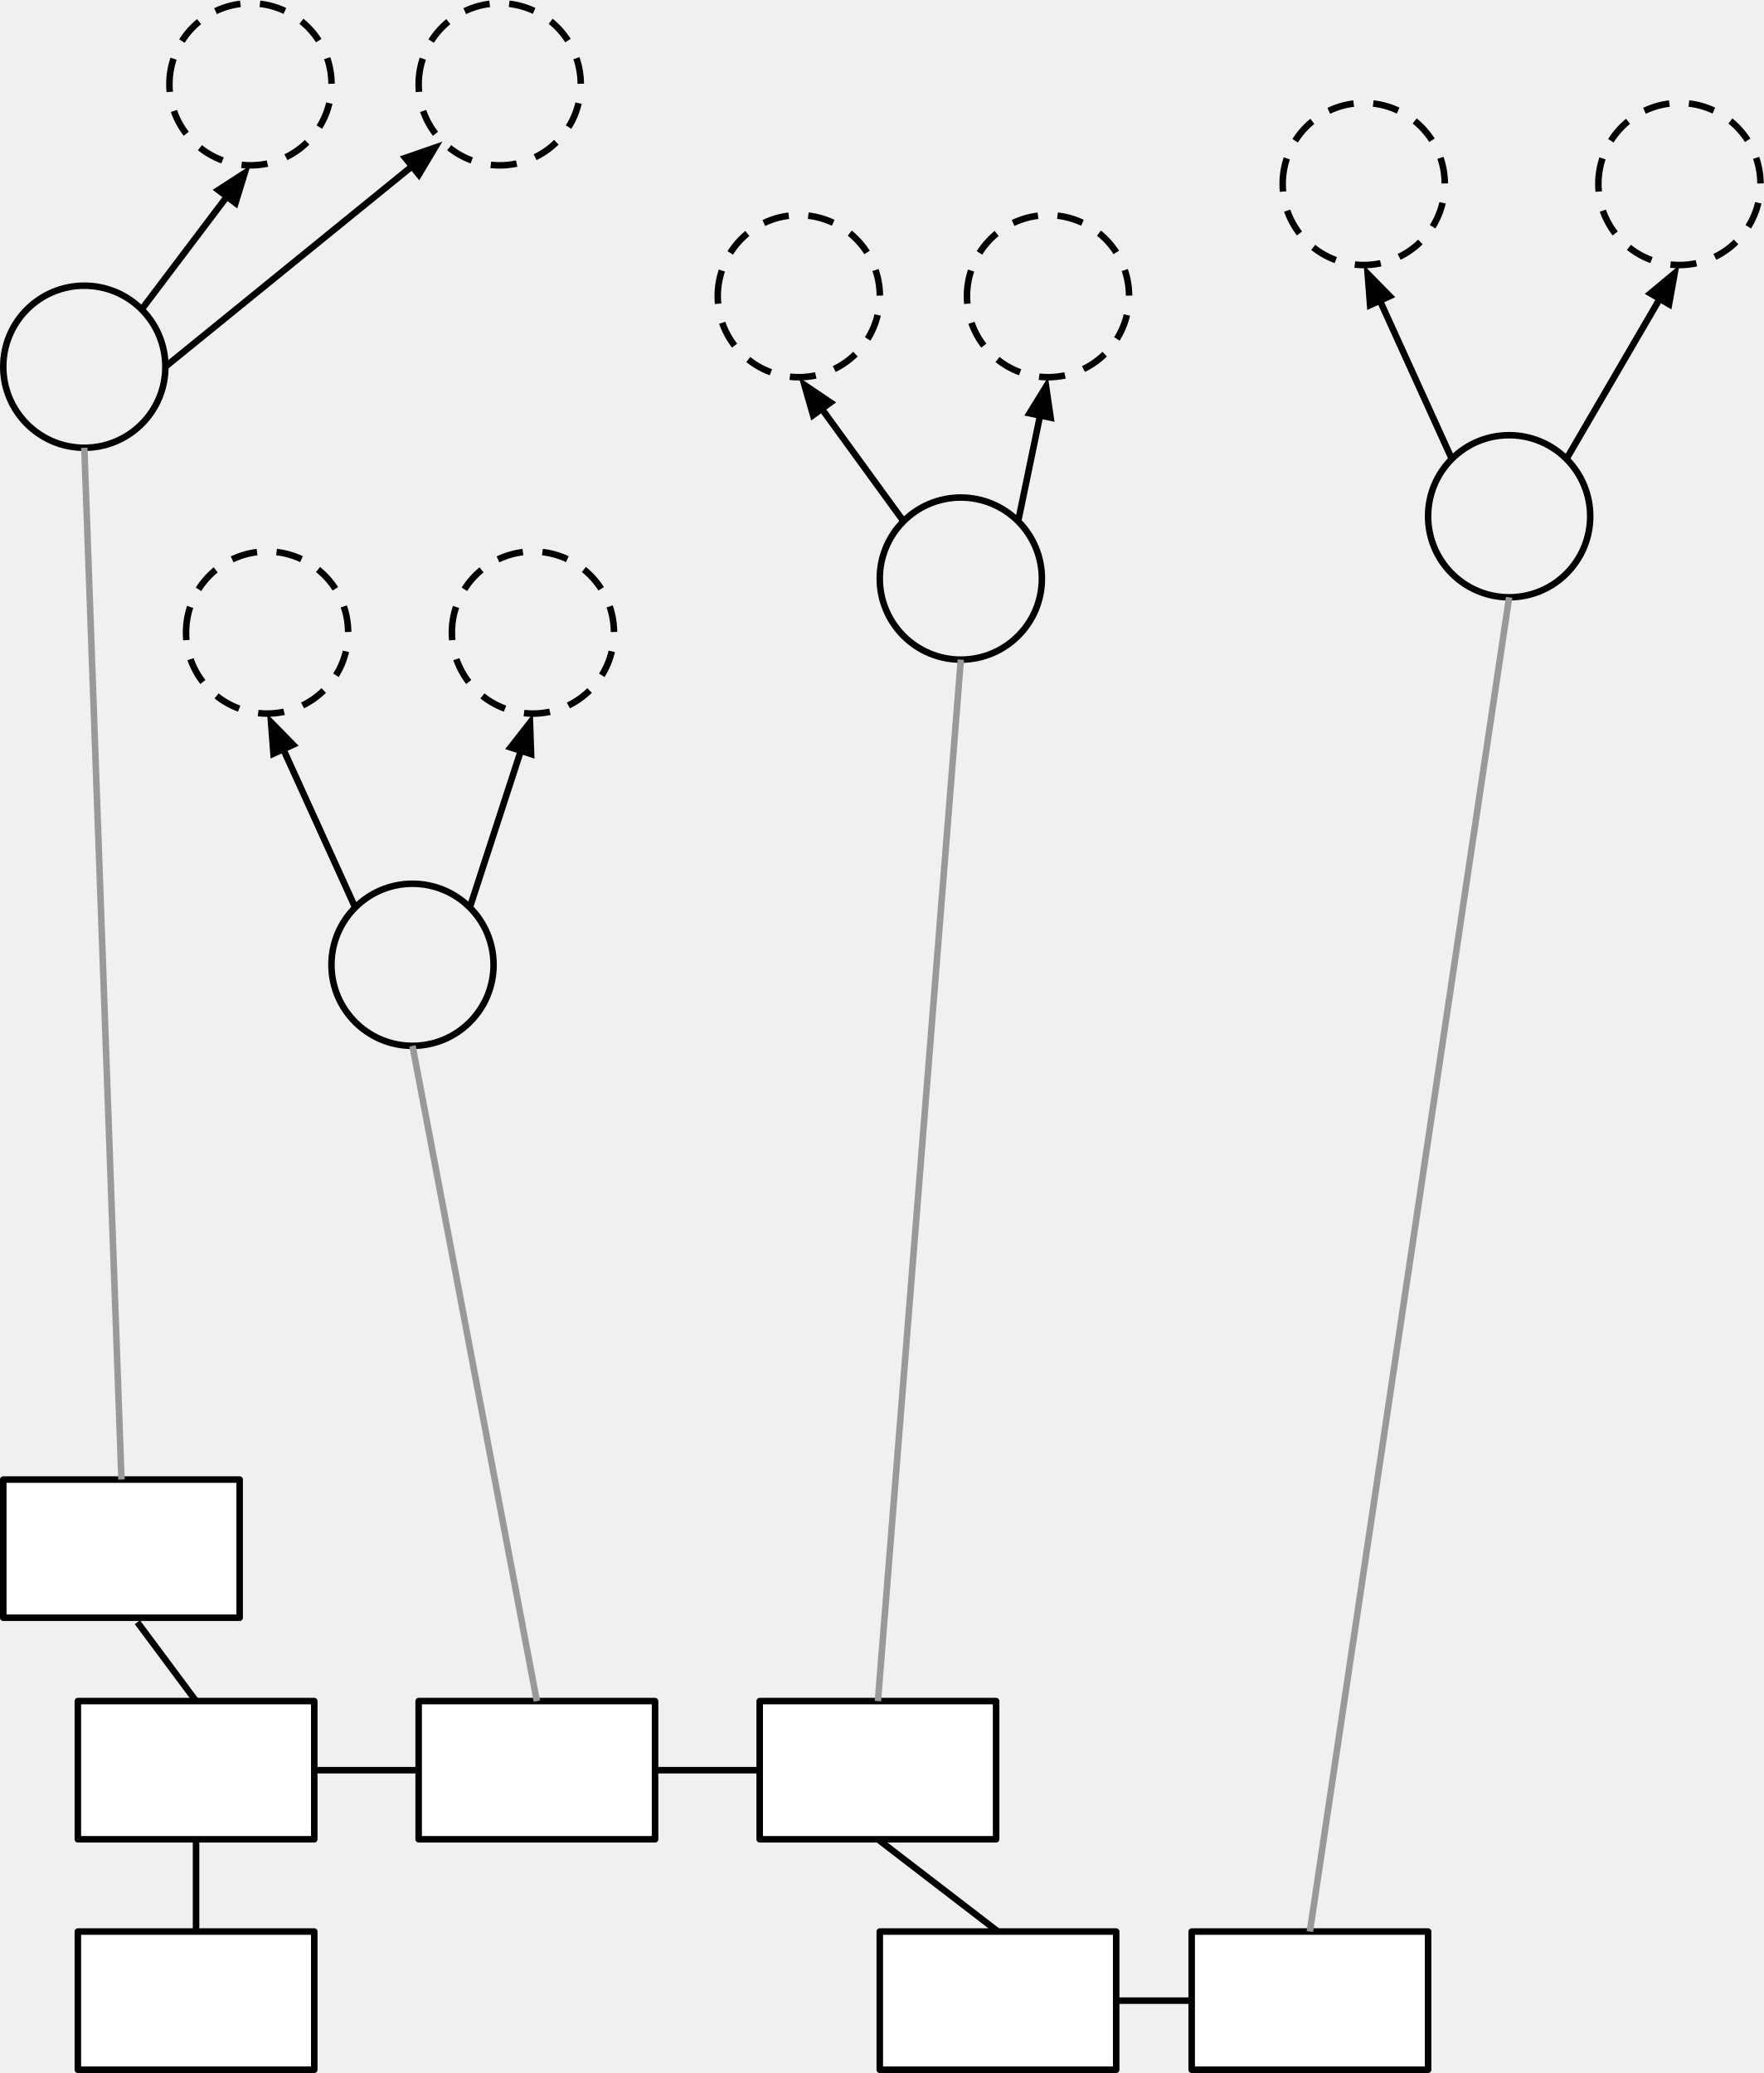
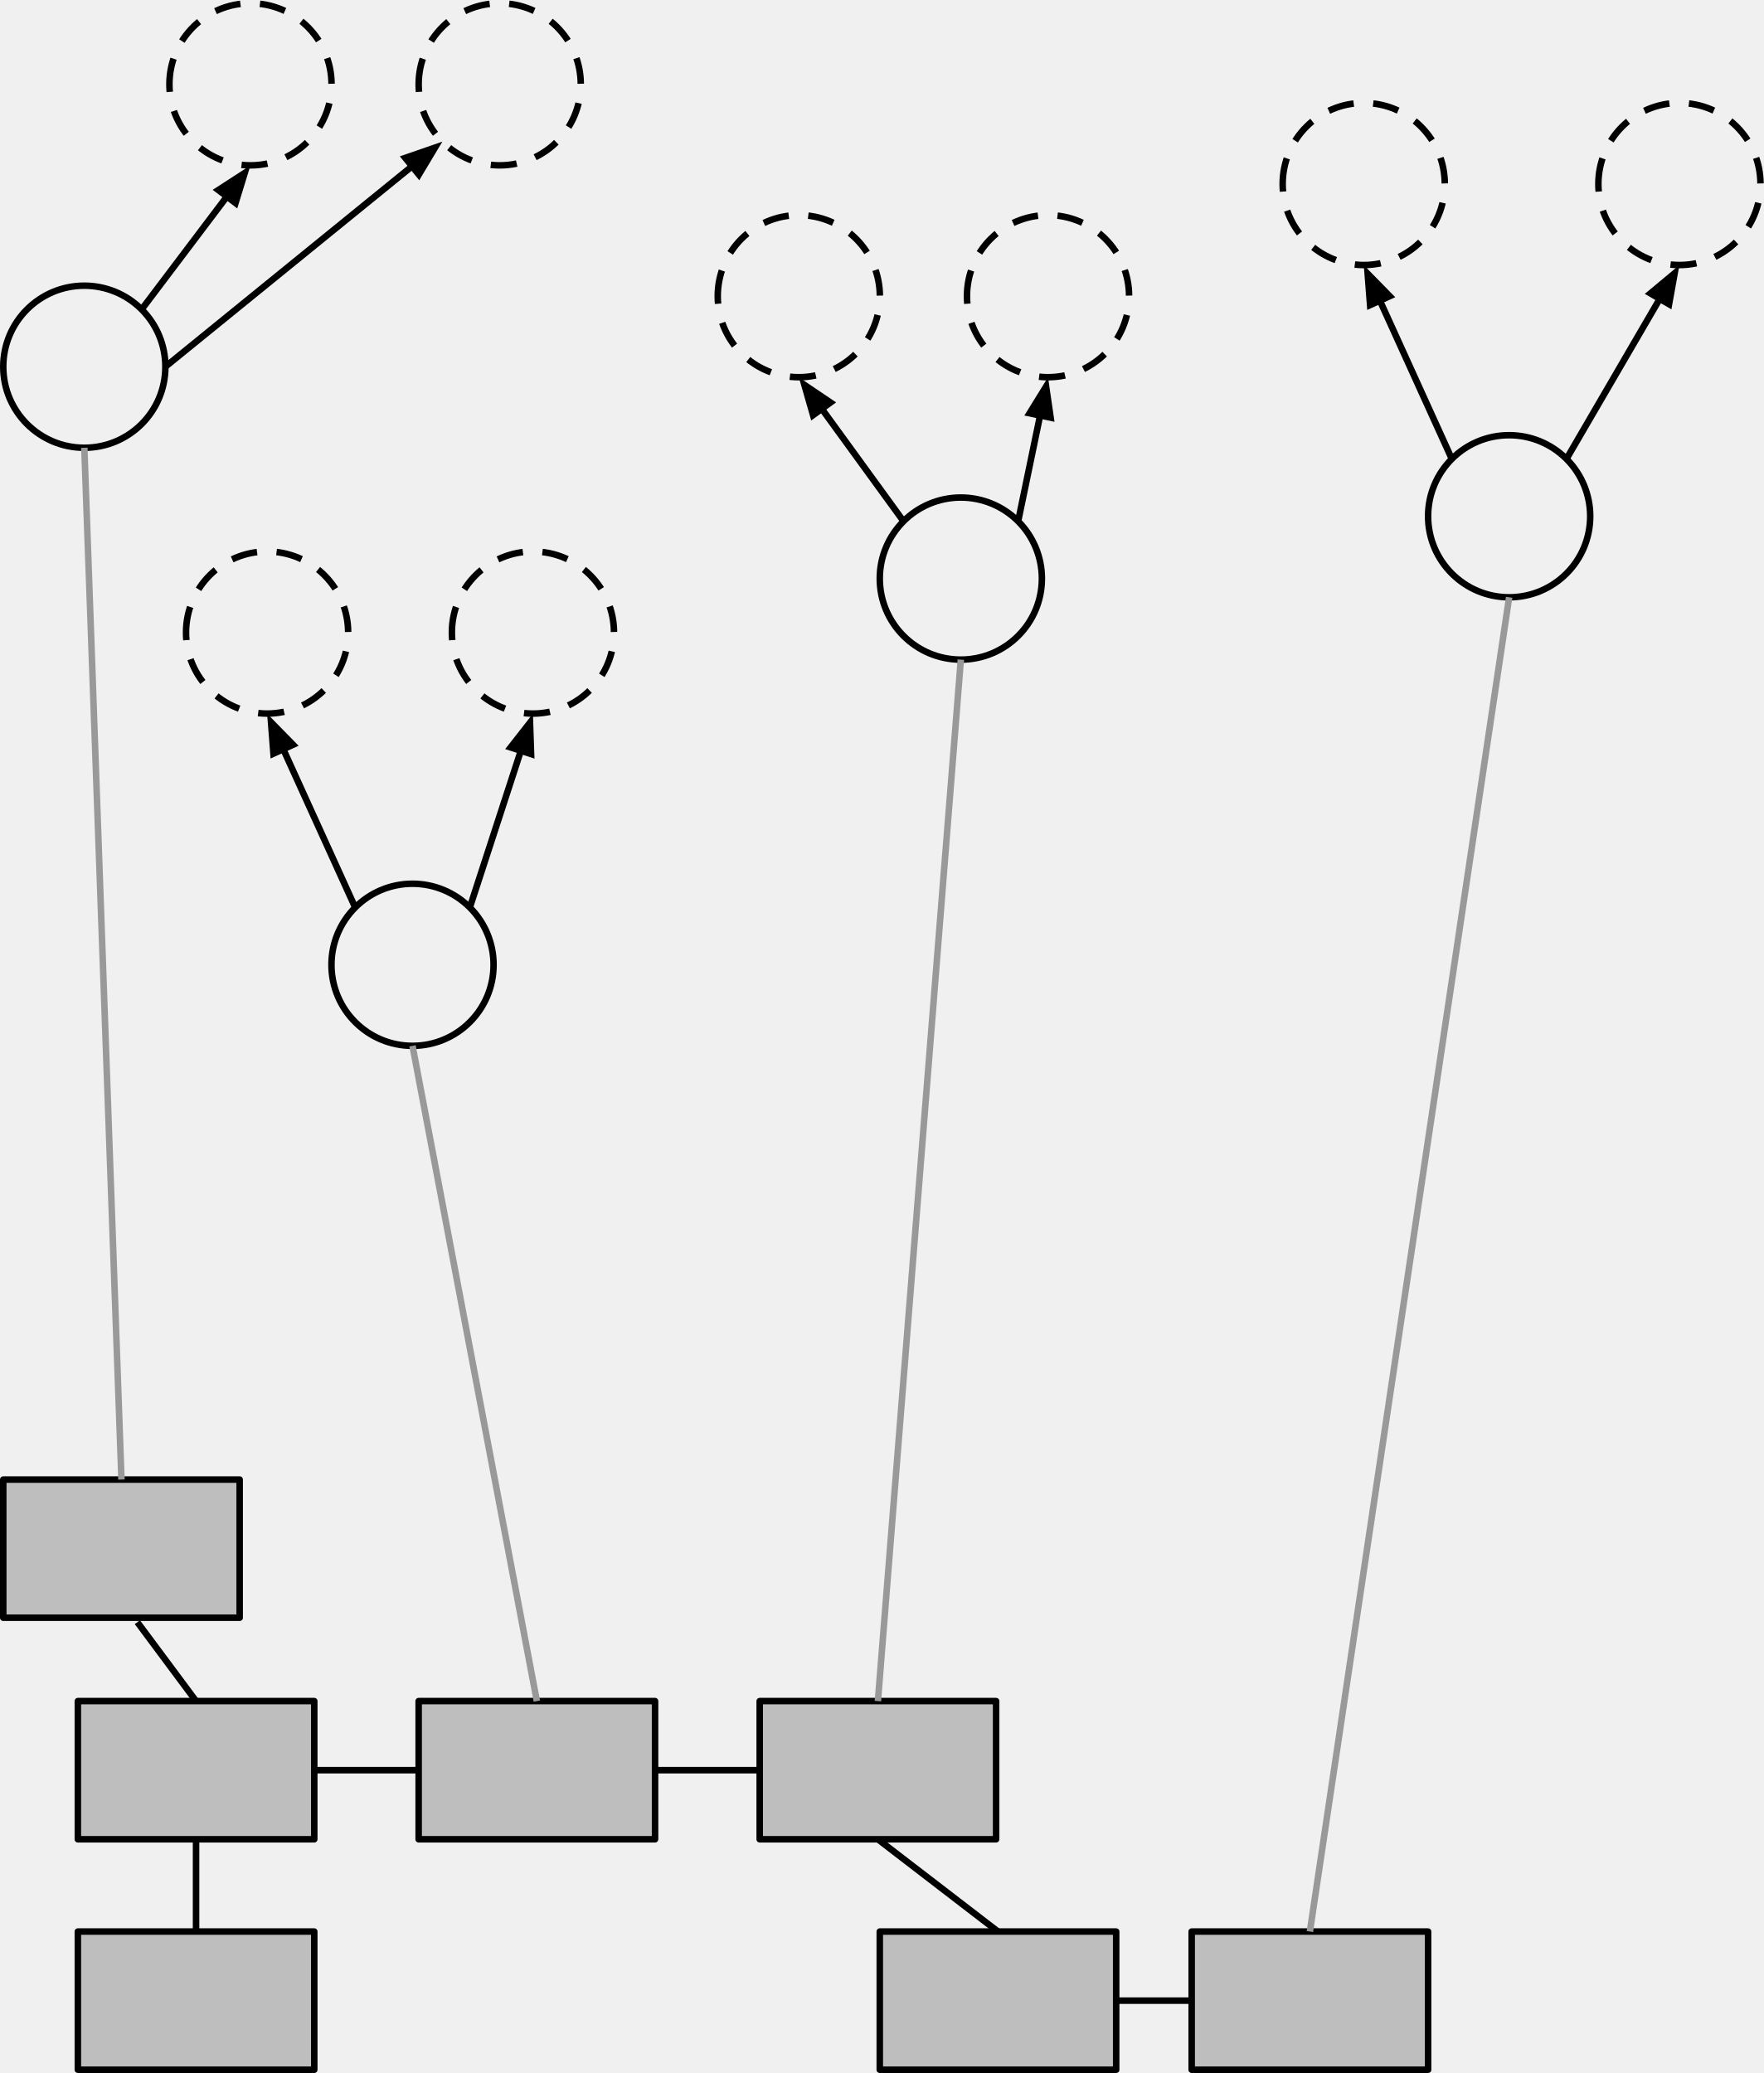
<svg xmlns="http://www.w3.org/2000/svg" version="1.1" viewBox="0 0 541.393 636.426" stroke-miterlimit="10" id="svg3821" width="100%" height="100%" style="fill:none;stroke:none">
  <defs id="defs3938" />
  <clipPath id="p.0">
    <path d="M 0,0 960,0 960,720 0,720 0,0 z" clip-rule="nonzero" id="path3824" />
  </clipPath>
  <g clip-path="url(#p.0)" id="g3826" transform="translate(-81.03682,-33.0699)">
    <path d="m 82.037,145.657 0,0 c 0,-13.742 11.14,-24.882 24.882,-24.882 l 0,0 c 6.599,0 12.928,2.621 17.594,7.288 4.666,4.666 7.288,10.995 7.288,17.594 l 0,0 c 0,13.742 -11.14,24.882 -24.882,24.882 l 0,0 c -13.742,0 -24.882,-11.14 -24.882,-24.882 z" id="path3828" style="stroke:#000000;stroke-width:2;stroke-linecap:butt;stroke-linejoin:round" />
    <path d="m 133.04,58.952 0,0 c 0,-13.742 11.14,-24.882 24.882,-24.882 l 0,0 c 6.599,0 12.928,2.621 17.594,7.288 4.666,4.666 7.288,10.995 7.288,17.594 l 0,0 c 0,13.742 -11.14,24.882 -24.882,24.882 l 0,0 c -13.742,0 -24.882,-11.14 -24.882,-24.882 z" id="path3830" style="stroke:#000000;stroke-width:2;stroke-linecap:butt;stroke-linejoin:round;stroke-dasharray:8, 6" />
    <path d="m 209.545,58.952 0,0 c 0,-13.742 11.14,-24.882 24.882,-24.882 l 0,0 c 6.599,0 12.928,2.621 17.594,7.288 4.666,4.666 7.288,10.995 7.288,17.594 l 0,0 c 0,13.742 -11.14,24.882 -24.882,24.882 l 0,0 c -13.742,0 -24.882,-11.14 -24.882,-24.882 z" id="path3832" style="stroke:#000000;stroke-width:2;stroke-linecap:butt;stroke-linejoin:round;stroke-dasharray:8, 6" />
    <path d="M 124.513,128.063 150.689,93.409" id="path3834" style="stroke:#000000;stroke-width:2;stroke-linecap:butt;stroke-linejoin:round" />
    <path d="m 153.325,95.4 2.835,-9.233 -8.106,5.251 z" id="path3836" style="fill:#000000;fill-rule:evenodd;stroke:#000000;stroke-width:2;stroke-linecap:butt" />
    <path d="M 131.801,145.657 207.52,84.115" id="path3838" style="stroke:#000000;stroke-width:2;stroke-linecap:butt;stroke-linejoin:round" />
    <path d="m 209.604,86.678 4.96,-8.288 -9.127,3.161 z" id="path3840" style="fill:#000000;fill-rule:evenodd;stroke:#000000;stroke-width:2;stroke-linecap:butt" />
    <path d="m 351.088,210.696 0,0 c 0,-13.742 11.14,-24.882 24.882,-24.882 l 0,0 c 6.599,0 12.928,2.621 17.594,7.288 4.666,4.666 7.288,10.995 7.288,17.594 l 0,0 c 0,13.742 -11.14,24.882 -24.882,24.882 l 0,0 c -13.742,0 -24.882,-11.14 -24.882,-24.882 z" id="path3842" style="stroke:#000000;stroke-width:2;stroke-linecap:butt;stroke-linejoin:round" />
    <path d="m 301.35,123.991 0,0 c 0,-13.742 11.14,-24.882 24.882,-24.882 l 0,0 c 6.599,0 12.928,2.621 17.594,7.288 4.666,4.666 7.288,10.995 7.288,17.594 l 0,0 c 0,13.742 -11.14,24.882 -24.882,24.882 l 0,0 c -13.742,0 -24.882,-11.14 -24.882,-24.882 z" id="path3844" style="stroke:#000000;stroke-width:2;stroke-linecap:butt;stroke-linejoin:round;stroke-dasharray:8, 6" />
    <path d="m 377.855,123.991 0,0 c 0,-13.742 11.14,-24.882 24.882,-24.882 l 0,0 c 6.599,0 12.928,2.621 17.594,7.288 4.666,4.666 7.288,10.995 7.288,17.594 l 0,0 c 0,13.742 -11.14,24.882 -24.882,24.882 l 0,0 c -13.742,0 -24.882,-11.14 -24.882,-24.882 z" id="path3846" style="stroke:#000000;stroke-width:2;stroke-linecap:butt;stroke-linejoin:round;stroke-dasharray:8, 6" />
    <path d="M 358.376,193.102 333.287,158.58" id="path3848" style="stroke:#000000;stroke-width:2;stroke-linecap:butt;stroke-linejoin:round" />
    <path d="m 335.959,156.638 -8.008,-5.4 2.664,9.284 z" id="path3850" style="fill:#000000;fill-rule:evenodd;stroke:#000000;stroke-width:2;stroke-linecap:butt" />
    <path d="m 393.564,193.102 6.736,-32.479" id="path3852" style="stroke:#000000;stroke-width:2;stroke-linecap:butt;stroke-linejoin:round" />
    <path d="m 403.534,161.293 -1.392,-9.558 -5.078,8.216 z" id="path3854" style="fill:#000000;fill-rule:evenodd;stroke:#000000;stroke-width:2;stroke-linecap:butt" />
    <path d="m 519.398,191.56 0,0 c 0,-13.742 11.14,-24.882 24.882,-24.882 l 0,0 c 6.599,0 12.928,2.621 17.594,7.288 4.666,4.666 7.288,10.995 7.288,17.594 l 0,0 c 0,13.742 -11.14,24.882 -24.882,24.882 l 0,0 c -13.742,0 -24.882,-11.14 -24.882,-24.882 z" id="path3856" style="stroke:#000000;stroke-width:2;stroke-linecap:butt;stroke-linejoin:round" />
    <path d="m 474.761,89.554 0,0 c 0,-13.742 11.14,-24.882 24.882,-24.882 l 0,0 c 6.599,0 12.928,2.621 17.594,7.288 4.666,4.666 7.288,10.995 7.288,17.594 l 0,0 c 0,13.742 -11.14,24.882 -24.882,24.882 l 0,0 c -13.742,0 -24.882,-11.14 -24.882,-24.882 z" id="path3858" style="stroke:#000000;stroke-width:2;stroke-linecap:butt;stroke-linejoin:round;stroke-dasharray:8, 6" />
    <path d="m 571.666,89.554 0,0 c 0,-13.742 11.14,-24.882 24.882,-24.882 l 0,0 c 6.599,0 12.928,2.621 17.594,7.288 4.666,4.666 7.288,10.995 7.288,17.594 l 0,0 c 0,13.742 -11.14,24.882 -24.882,24.882 l 0,0 c -13.742,0 -24.882,-11.14 -24.882,-24.882 z" id="path3860" style="stroke:#000000;stroke-width:2;stroke-linecap:butt;stroke-linejoin:round;stroke-dasharray:8, 6" />
    <path d="M 526.686,173.966 504.606,125.361" id="path3862" style="stroke:#000000;stroke-width:2;stroke-linecap:butt;stroke-linejoin:round" />
    <path d="m 507.613,123.995 -6.762,-6.897 0.746,9.63 z" id="path3864" style="fill:#000000;fill-rule:evenodd;stroke:#000000;stroke-width:2;stroke-linecap:butt" />
    <path d="M 561.874,173.966 590.509,124.805" id="path3866" style="stroke:#000000;stroke-width:2;stroke-linecap:butt;stroke-linejoin:round" />
    <path d="m 593.363,126.467 1.714,-9.505 -7.423,6.18 z" id="path3868" style="fill:#000000;fill-rule:evenodd;stroke:#000000;stroke-width:2;stroke-linecap:butt" />
    <path d="m 182.778,329.268 0,0 c 0,-13.742 11.14,-24.882 24.882,-24.882 l 0,0 c 6.599,0 12.928,2.621 17.594,7.288 4.666,4.666 7.288,10.995 7.288,17.594 l 0,0 c 0,13.742 -11.14,24.882 -24.882,24.882 l 0,0 c -13.742,0 -24.882,-11.14 -24.882,-24.882 z" id="path3870" style="stroke:#000000;stroke-width:2;stroke-linecap:butt;stroke-linejoin:round" />
    <path d="m 138.14,227.262 0,0 c 0,-13.742 11.14,-24.882 24.882,-24.882 l 0,0 c 6.599,0 12.928,2.621 17.594,7.288 4.666,4.666 7.288,10.995 7.288,17.594 l 0,0 c 0,13.742 -11.14,24.882 -24.882,24.882 l 0,0 c -13.742,0 -24.882,-11.14 -24.882,-24.882 z" id="path3872" style="stroke:#000000;stroke-width:2;stroke-linecap:butt;stroke-linejoin:round;stroke-dasharray:8, 6" />
    <path d="m 219.745,227.262 0,0 c 0,-13.742 11.14,-24.882 24.882,-24.882 l 0,0 c 6.599,0 12.928,2.621 17.594,7.288 4.666,4.666 7.288,10.995 7.288,17.594 l 0,0 c 0,13.742 -11.14,24.882 -24.882,24.882 l 0,0 c -13.742,0 -24.882,-11.14 -24.882,-24.882 z" id="path3874" style="stroke:#000000;stroke-width:2;stroke-linecap:butt;stroke-linejoin:round;stroke-dasharray:8, 6" />
    <path d="M 190.066,311.674 167.985,263.069" id="path3876" style="stroke:#000000;stroke-width:2;stroke-linecap:butt;stroke-linejoin:round" />
    <path d="m 170.993,261.703 -6.762,-6.897 0.746,9.63 z" id="path3878" style="fill:#000000;fill-rule:evenodd;stroke:#000000;stroke-width:2;stroke-linecap:butt" />
    <path d="m 225.254,311.674 15.66,-48.119" id="path3880" style="stroke:#000000;stroke-width:2;stroke-linecap:butt;stroke-linejoin:round" />
    <path d="m 244.055,264.577 -0.333,-9.653 -5.95,7.608 z" id="path3882" style="fill:#000000;fill-rule:evenodd;stroke:#000000;stroke-width:2;stroke-linecap:butt" />
-     <path d="m 82.037,487.302 72.567,0 0,42.425 -72.567,0 z" id="path3884" style="fill:#ffffff;fill-rule:nonzero" />
+     <path d="m 82.037,487.302 72.567,0 0,42.425 -72.567,0 z" id="path3884" style="fill:#bebebe;fill-rule:nonzero" />
    <path d="m 82.037,487.302 72.567,0 0,42.425 -72.567,0 z" id="path3886" style="stroke:#000000;stroke-width:2;stroke-linecap:butt;stroke-linejoin:round" />
-     <path d="m 104.934,555.318 72.567,0 0,42.425 -72.567,0 z" id="path3888" style="fill:#ffffff;fill-rule:nonzero" />
+     <path d="m 104.934,555.318 72.567,0 0,42.425 -72.567,0 z" id="path3888" style="fill:#bebebe;fill-rule:nonzero" />
    <path d="m 104.934,555.318 72.567,0 0,42.425 -72.567,0 z" id="path3890" style="stroke:#000000;stroke-width:2;stroke-linecap:butt;stroke-linejoin:round" />
-     <path d="m 209.545,555.318 72.567,0 0,42.425 -72.567,0 z" id="path3892" style="fill:#ffffff;fill-rule:nonzero" />
+     <path d="m 209.545,555.318 72.567,0 0,42.425 -72.567,0 z" id="path3892" style="fill:#bebebe;fill-rule:nonzero" />
    <path d="m 209.545,555.318 72.567,0 0,42.425 -72.567,0 z" id="path3894" style="stroke:#000000;stroke-width:2;stroke-linecap:butt;stroke-linejoin:round" />
-     <path d="m 104.934,626.071 72.567,0 0,42.425 -72.567,0 z" id="path3896" style="fill:#ffffff;fill-rule:nonzero" />
+     <path d="m 104.934,626.071 72.567,0 0,42.425 -72.567,0 z" id="path3896" style="fill:#bebebe;fill-rule:nonzero" />
    <path d="m 104.934,626.071 72.567,0 0,42.425 -72.567,0 z" id="path3898" style="stroke:#000000;stroke-width:2;stroke-linecap:butt;stroke-linejoin:round" />
-     <path d="m 314.233,555.318 72.567,0 0,42.425 -72.567,0 z" id="path3900" style="fill:#ffffff;fill-rule:nonzero" />
+     <path d="m 314.233,555.318 72.567,0 0,42.425 -72.567,0 z" id="path3900" style="fill:#bebebe;fill-rule:nonzero" />
    <path d="m 314.233,555.318 72.567,0 0,42.425 -72.567,0 z" id="path3902" style="stroke:#000000;stroke-width:2;stroke-linecap:butt;stroke-linejoin:round" />
-     <path d="m 351.088,626.071 72.567,0 0,42.425 -72.567,0 z" id="path3904" style="fill:#ffffff;fill-rule:nonzero" />
+     <path d="m 351.088,626.071 72.567,0 0,42.425 -72.567,0 z" id="path3904" style="fill:#bebebe;fill-rule:nonzero" />
    <path d="m 351.088,626.071 72.567,0 0,42.425 -72.567,0 z" id="path3906" style="stroke:#000000;stroke-width:2;stroke-linecap:butt;stroke-linejoin:round" />
-     <path d="m 446.831,626.071 72.567,0 0,42.425 -72.567,0 z" id="path3908" style="fill:#ffffff;fill-rule:nonzero" />
+     <path d="m 446.831,626.071 72.567,0 0,42.425 -72.567,0 z" id="path3908" style="fill:#bebebe;fill-rule:nonzero" />
    <path d="m 446.831,626.071 72.567,0 0,42.425 -72.567,0 z" id="path3910" style="stroke:#000000;stroke-width:2;stroke-linecap:butt;stroke-linejoin:round" />
    <path d="m 123.202,531.097 18.016,24.22" id="path3912" style="stroke:#000000;stroke-width:2;stroke-linecap:butt;stroke-linejoin:round" />
    <path d="m 177.501,576.53 32.044,0" id="path3914" style="stroke:#000000;stroke-width:2;stroke-linecap:butt;stroke-linejoin:round" />
    <path d="m 282.111,576.53 32.122,0" id="path3916" style="stroke:#000000;stroke-width:2;stroke-linecap:butt;stroke-linejoin:round" />
    <path d="m 350.517,597.743 36.855,28.328" id="path3918" style="stroke:#000000;stroke-width:2;stroke-linecap:butt;stroke-linejoin:round" />
    <path d="m 446.831,647.283 0,0" id="path3920" style="stroke:#000000;stroke-width:2;stroke-linecap:butt;stroke-linejoin:round" />
    <path d="m 446.831,647.283 -23.176,0" id="path3922" style="stroke:#000000;stroke-width:2;stroke-linecap:butt;stroke-linejoin:round" />
    <path d="m 141.217,626.071 0,0" id="path3924" style="stroke:#000000;stroke-width:2;stroke-linecap:butt;stroke-linejoin:round" />
    <path d="m 141.217,597.743 0,28.328" id="path3926" style="stroke:#000000;stroke-width:2;stroke-linecap:butt;stroke-linejoin:round" />
    <path d="m 106.919,170.539 11.402,316.763" id="path3928" style="stroke:#999999;stroke-width:2;stroke-linecap:butt;stroke-linejoin:round" />
    <path d="M 245.828,555.318 207.66,354.15" id="path3930" style="stroke:#999999;stroke-width:2;stroke-linecap:butt;stroke-linejoin:round" />
    <path d="m 350.517,555.318 25.453,-319.74" id="path3932" style="stroke:#999999;stroke-width:2;stroke-linecap:butt;stroke-linejoin:round" />
    <path d="M 483.115,626.071 544.28,216.442" id="path3934" style="stroke:#999999;stroke-width:2;stroke-linecap:butt;stroke-linejoin:round" />
  </g>
</svg>
